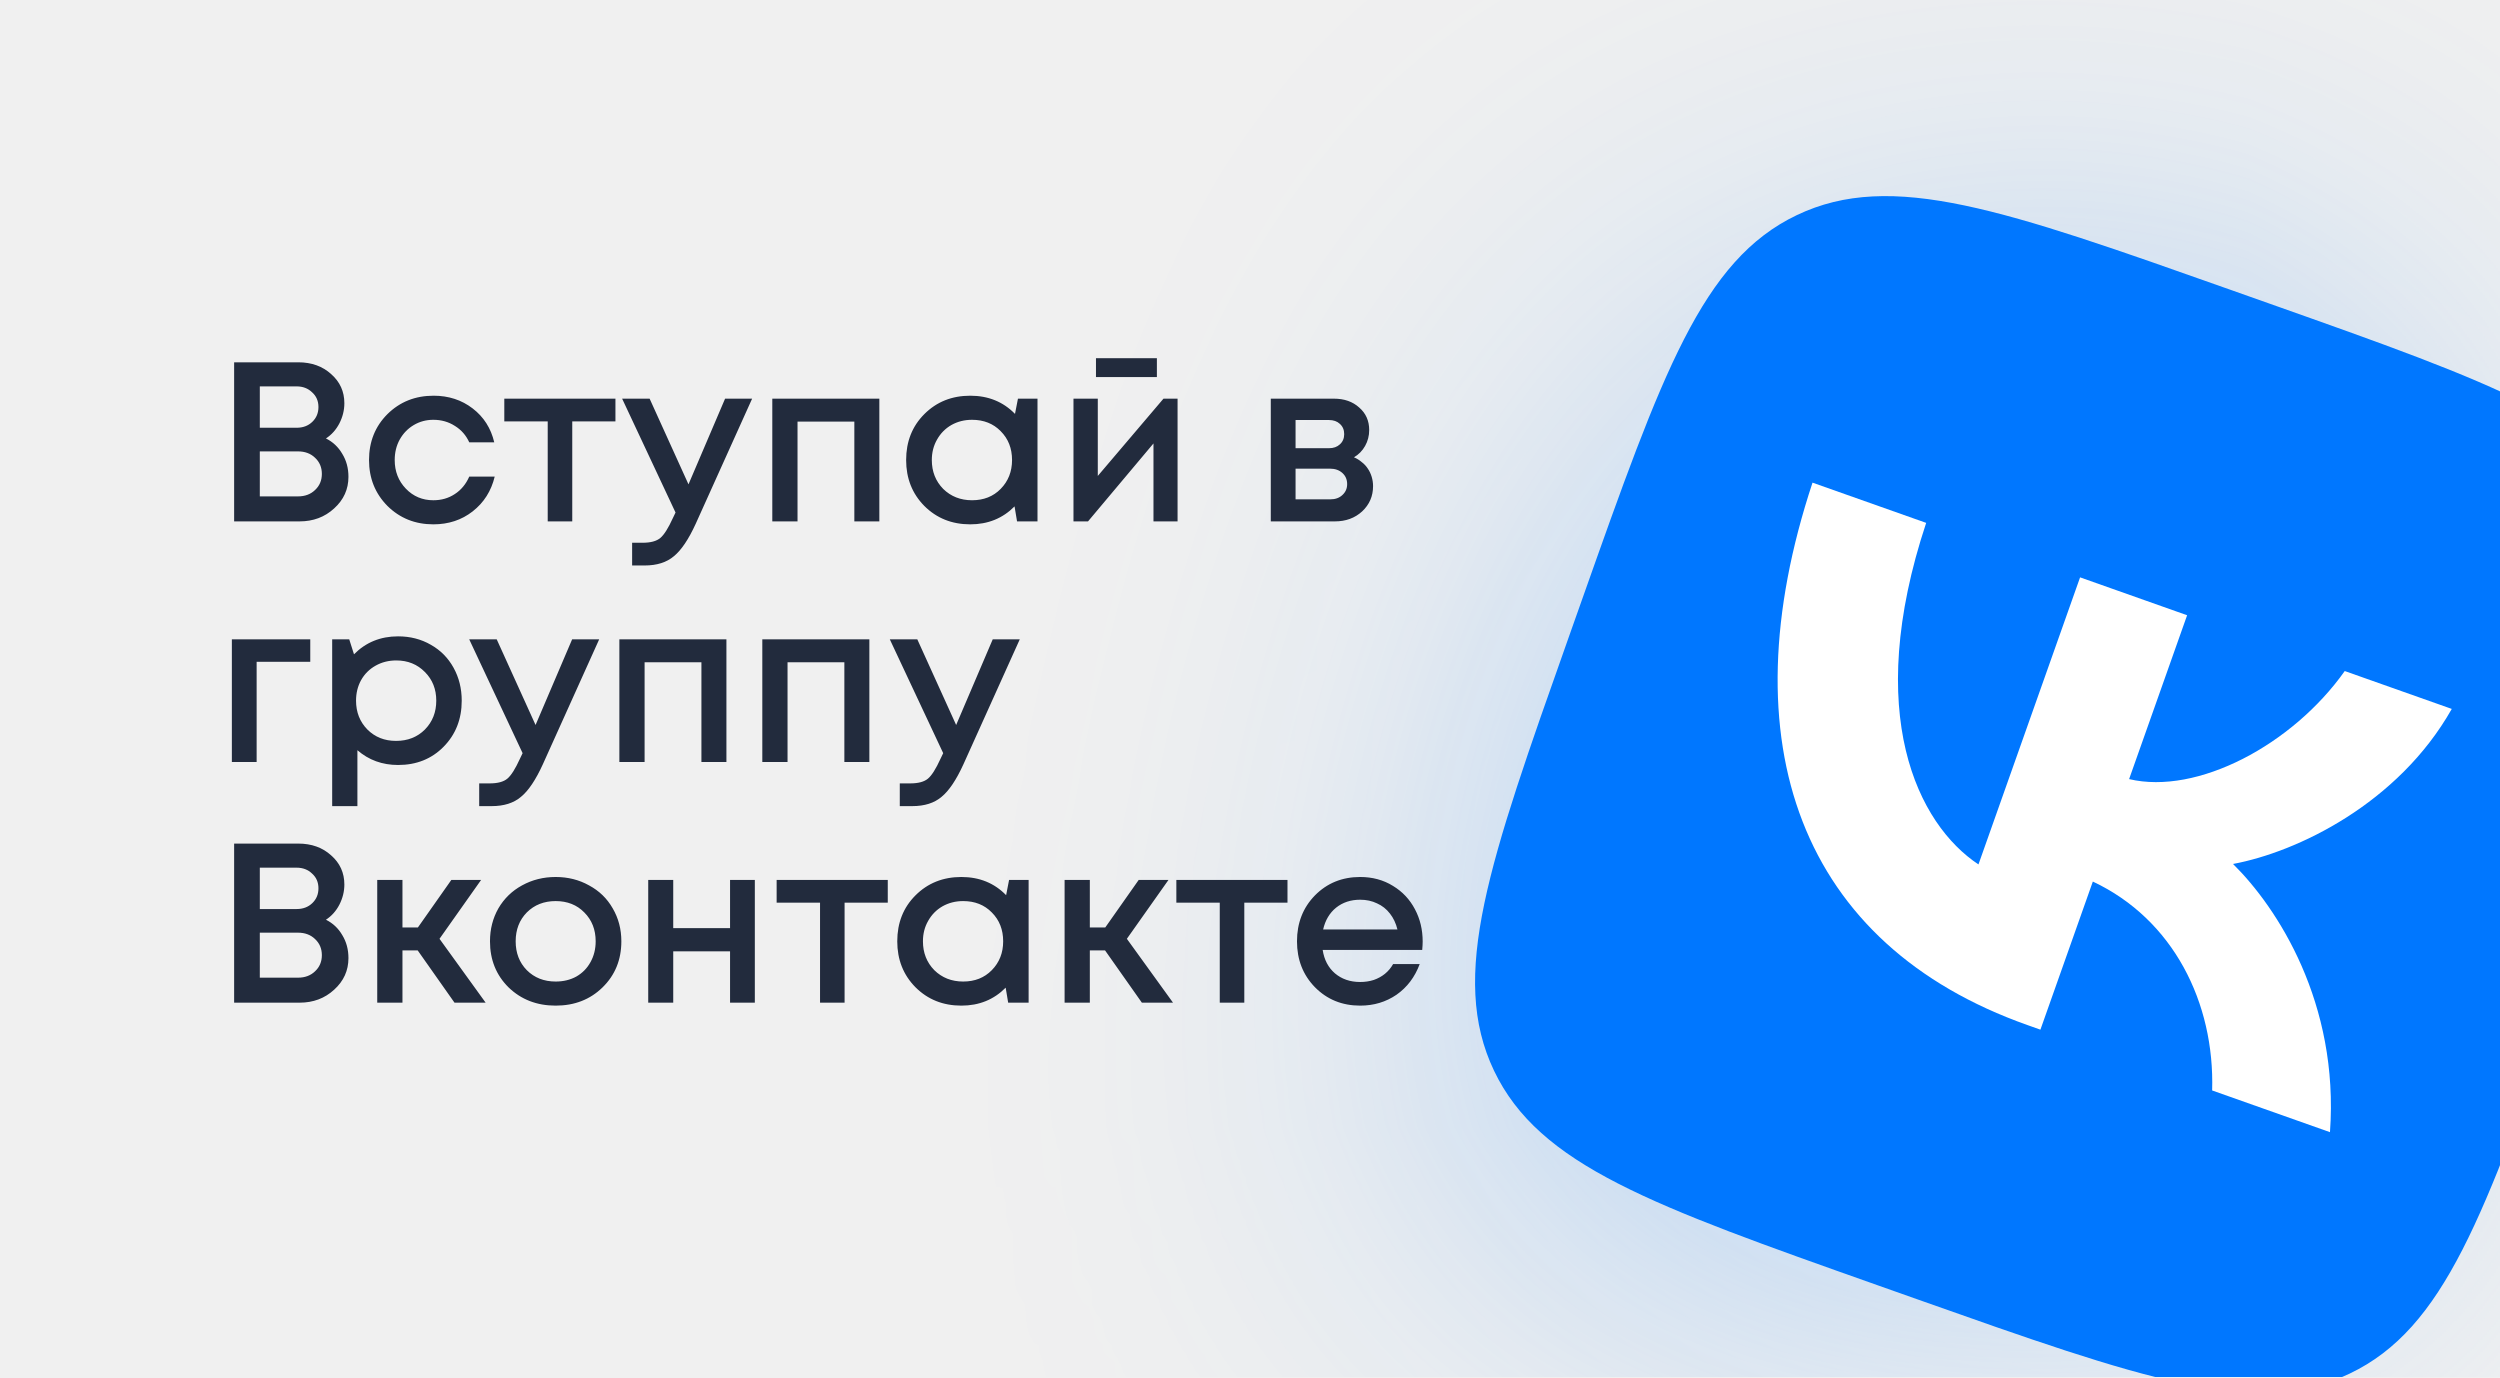
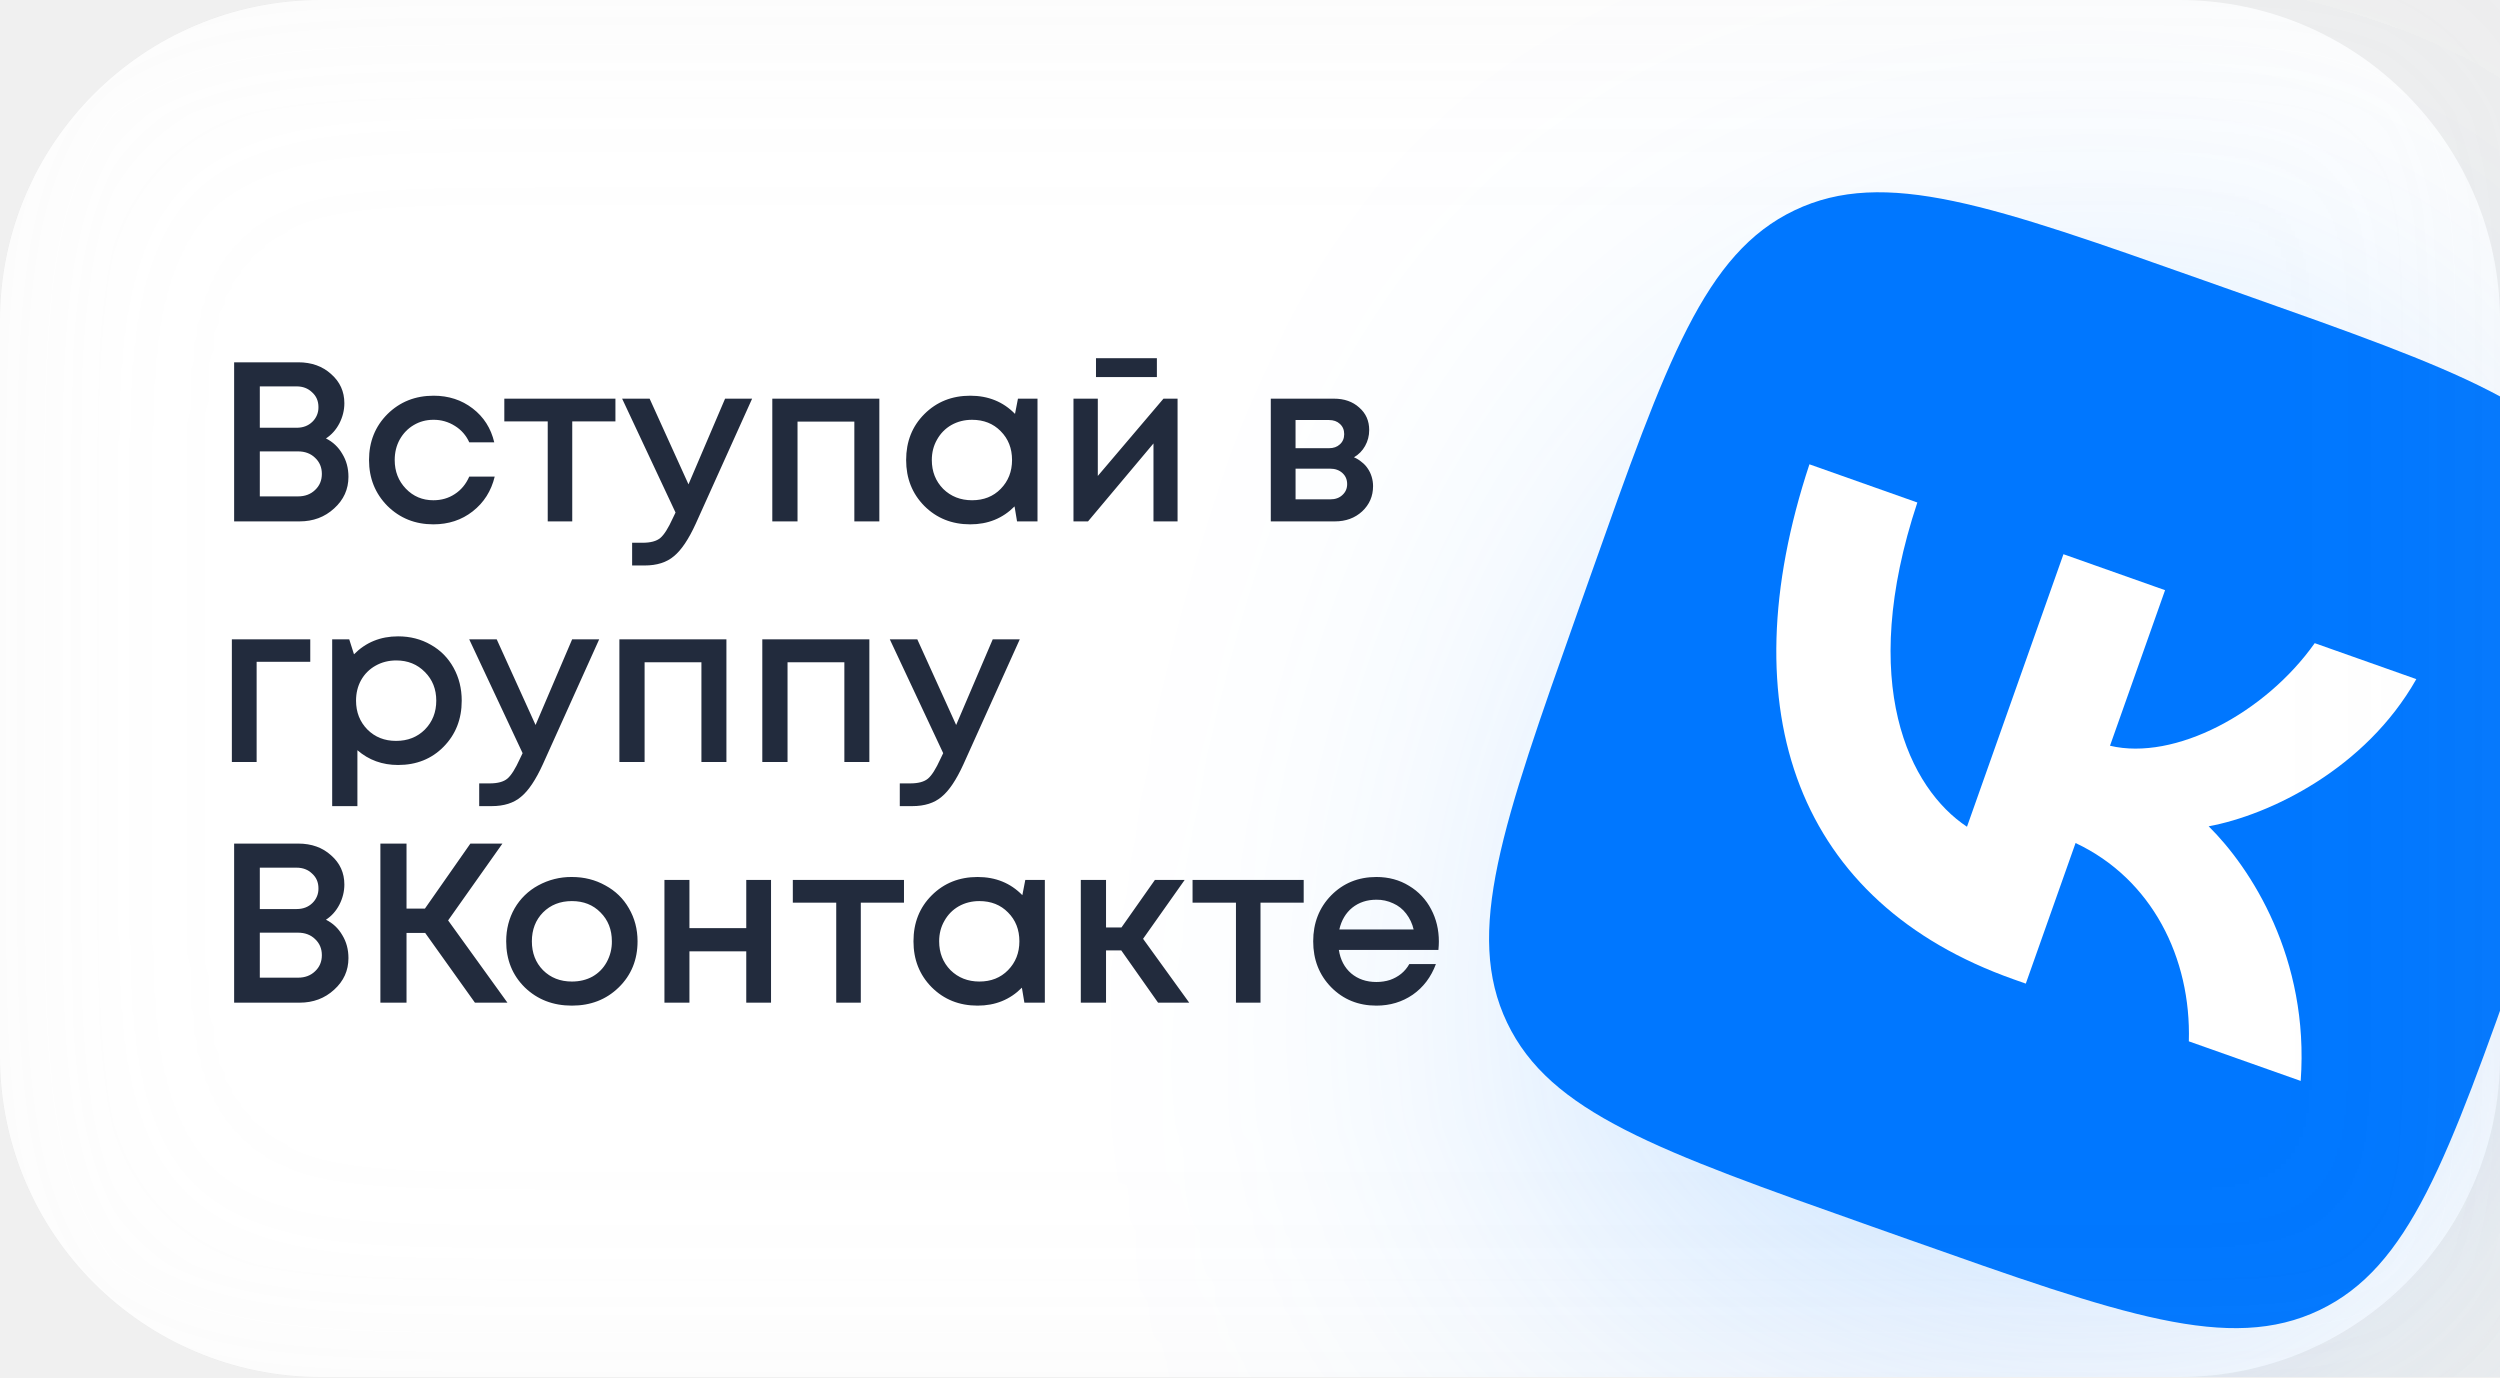
- <svg xmlns="http://www.w3.org/2000/svg" width="187" height="103" viewBox="0 0 187 103" fill="none">
-   <g clip-path="url(#clip0_334_509)">
-     <g opacity="0.4" filter="url(#filter0_f_334_509)">
-       <path d="M119.787 63.76C123.774 44.37 125.767 34.675 133.029 29.889C140.292 25.104 149.986 27.097 169.376 31.084L172.804 31.789C192.194 35.775 201.889 37.769 206.674 45.031C211.46 52.293 209.466 61.988 205.48 81.378L204.775 84.805C200.788 104.195 198.795 113.89 191.533 118.676C184.271 123.461 174.576 121.468 155.186 117.481L151.758 116.776C132.368 112.79 122.673 110.796 117.888 103.534C113.103 96.272 115.096 86.577 119.083 67.187L119.787 63.76Z" fill="#0077FF" />
-       <path d="M161.145 93.739C141.615 89.723 133.228 74.043 137.344 51.668L147.127 53.679C144.087 70.098 149.875 78.508 155.294 81.111L160.374 56.403L169.586 58.297L166.687 72.4C172.453 72.953 179.7 67.745 183.153 61.086L192.366 62.98C189.039 71.376 181.291 76.482 176.177 78.184C180.307 81.266 186.474 88.377 187.175 99.09L177.034 97.005C176.251 89.773 171.903 83.409 164.873 81.219L162.253 93.966L161.145 93.739Z" fill="white" />
+ <svg xmlns="http://www.w3.org/2000/svg" width="187" height="103" fill="none">
+   <g filter="url(#a)">
+     <rect width="187" height="103" fill="#fff" rx="24" />
+     <mask id="b" width="187" height="103" x="0" y="0" maskUnits="userSpaceOnUse" style="mask-type:alpha">
+       <path fill="#fff" stroke="#F4F7FC" d="M.5.5h186v102H.5z" />
+     </mask>
+     <g mask="url(#b)">
+       <g filter="url(#c)" opacity=".4">
+         <path fill="#07F" d="M128.307 66.374c3.418-16.623 5.127-24.934 11.352-29.037 6.226-4.102 14.538-2.393 31.161 1.024l2.938.604c16.623 3.418 24.934 5.127 29.037 11.353 4.102 6.225 2.393 14.537-1.024 31.16l-.605 2.938c-3.417 16.623-5.126 24.934-11.352 29.037-6.226 4.102-14.537 2.393-31.16-1.024l-2.938-.604c-16.623-3.418-24.935-5.127-29.037-11.353-4.102-6.225-2.394-14.537 1.024-31.16l.604-2.938Z" />
+         <path fill="#fff" d="M163.764 92.073c-16.743-3.442-23.933-16.884-20.404-36.066l8.387 1.724c-2.607 14.076 2.355 21.285 7.001 23.517l4.355-21.182 7.898 1.623-2.486 12.091c4.943.474 11.157-3.99 14.117-9.7l7.897 1.624c-2.852 7.199-9.494 11.576-13.878 13.035 3.541 2.642 8.828 8.738 9.428 17.922l-8.693-1.787c-.672-6.2-4.399-11.656-10.426-13.533l-2.246 10.928-.95-.196Z" />
+       </g>
+       <path fill="#07F" d="M119.014 42.937c5.663-15.998 8.494-23.997 15.223-27.208 6.729-3.21 14.728-.38 30.726 5.284l2.828 1c15.998 5.663 23.997 8.495 27.208 15.224 3.21 6.729.379 14.728-5.284 30.726l-1.001 2.828c-5.663 15.998-8.494 23.997-15.223 27.208-6.729 3.21-14.728.379-30.726-5.284l-2.828-1.001c-15.998-5.663-23.997-8.494-27.208-15.223-3.21-6.73-.379-14.728 5.284-30.726l1.001-2.828Z" />
+       <path fill="#fff" d="M150.616 73.252c-16.114-5.704-21.395-20.005-15.271-38.522l8.072 2.857c-4.511 13.586-.583 21.407 3.713 24.254l7.216-20.386 7.601 2.69-4.119 11.637c4.832 1.147 11.598-2.425 15.313-7.674l7.6 2.69c-3.811 6.74-10.99 10.166-15.533 11.01 3.145 3.103 7.547 9.866 6.884 19.045l-8.367-2.961c.184-6.233-2.76-12.149-8.473-14.834l-3.722 10.517-.914-.323Z" />
+       <path fill="#222B3D" d="M24.381 32.795c.521.26.93.646 1.224 1.156.306.499.459 1.071.459 1.717 0 .93-.357 1.717-1.071 2.363-.703.646-1.564.969-2.584.969h-4.896V27.1h4.794c.997 0 1.819.295 2.465.884.657.578.986 1.303.986 2.176 0 .521-.125 1.026-.374 1.513-.25.476-.584.85-1.003 1.122Zm-.561-2.346c0-.453-.159-.822-.476-1.105-.306-.295-.691-.442-1.156-.442h-2.754v3.094h2.754c.476 0 .867-.147 1.173-.442a1.47 1.47 0 0 0 .459-1.105Zm-1.53 6.681c.521 0 .946-.159 1.275-.476.34-.317.51-.72.51-1.207 0-.487-.17-.89-.51-1.207-.329-.317-.754-.476-1.275-.476h-2.856v3.366h2.856Zm10.124 2.091c-1.36 0-2.504-.459-3.434-1.377-.918-.93-1.377-2.074-1.377-3.434 0-1.371.46-2.516 1.377-3.434.93-.918 2.08-1.377 3.451-1.377 1.122 0 2.097.317 2.924.952.828.635 1.366 1.479 1.615 2.533H35.1a2.747 2.747 0 0 0-1.07-1.224 2.922 2.922 0 0 0-1.616-.459c-.532 0-1.02.13-1.462.391-.442.26-.793.623-1.054 1.088-.249.453-.374.963-.374 1.53 0 .85.278 1.564.833 2.142.556.578 1.241.867 2.057.867.601 0 1.134-.153 1.598-.459.476-.306.84-.742 1.088-1.309h1.904c-.26 1.077-.81 1.944-1.649 2.601-.827.646-1.807.969-2.94.969Zm13.62-9.401v1.7h-3.23V39H40.97v-7.48h-3.247v-1.7h8.313Zm8.202 0h2.023l-4.216 9.35c-.533 1.167-1.077 1.978-1.632 2.431-.544.465-1.275.697-2.193.697h-.935v-1.7h.782c.6 0 1.042-.119 1.326-.357.283-.238.595-.731.935-1.479l.204-.425-3.995-8.517h2.057l2.907 6.409 2.737-6.409Zm3.532 0h8.007V39h-1.87v-7.463h-4.25V39h-1.887v-9.18Zm18.375 0h1.462V39h-1.53l-.187-1.122c-.884.895-1.989 1.343-3.315 1.343-1.371 0-2.516-.459-3.434-1.377-.906-.918-1.36-2.063-1.36-3.434 0-1.383.454-2.527 1.36-3.434.918-.918 2.063-1.377 3.434-1.377 1.349 0 2.465.453 3.35 1.36l.22-1.139Zm-5.593 6.749c.578.567 1.298.85 2.16.85.872 0 1.586-.283 2.141-.85.567-.578.85-1.298.85-2.159 0-.873-.283-1.592-.85-2.159-.555-.567-1.27-.85-2.142-.85-.567 0-1.082.13-1.547.391-.453.26-.81.623-1.07 1.088-.261.453-.392.963-.392 1.53 0 .861.284 1.581.85 2.159Zm15.985-9.775v1.411H81.98v-1.411h4.556Zm.493 3.026h1.054V39H86.28v-5.831L81.384 39h-1.088v-9.18h1.82v5.78l4.912-5.78Zm14.249 4.386c.215.09.408.21.578.357.181.136.334.3.459.493.125.181.221.385.289.612.068.227.102.459.102.697 0 .748-.272 1.377-.816 1.887-.544.499-1.224.748-2.04.748h-4.794v-9.18h4.726c.771 0 1.4.221 1.887.663.499.43.748.992.748 1.683 0 .43-.102.827-.306 1.19a2.226 2.226 0 0 1-.833.85Zm-.731-1.734c0-.317-.108-.572-.323-.765-.204-.193-.476-.289-.816-.289h-2.5v2.108h2.5c.34 0 .612-.096.816-.289.215-.193.323-.448.323-.765Zm-1.037 4.879c.374 0 .674-.108.901-.323.238-.215.357-.487.357-.816 0-.34-.119-.618-.357-.833-.238-.215-.544-.323-.918-.323h-2.584v2.295h2.6ZM23.208 47.82v1.683h-4.012V57h-1.853v-9.18h5.865Zm6.569-.221c.907 0 1.723.21 2.448.629.725.408 1.292.98 1.7 1.717.408.737.612 1.558.612 2.465 0 1.383-.453 2.533-1.36 3.451-.895.907-2.029 1.36-3.4 1.36-1.179 0-2.193-.368-3.043-1.105v4.182h-1.887V47.82h1.275l.357 1.122c.884-.895 1.983-1.343 3.298-1.343Zm-2.295 6.97c.567.567 1.28.85 2.142.85.873 0 1.592-.283 2.159-.85.567-.578.85-1.298.85-2.159 0-.861-.283-1.575-.85-2.142-.567-.578-1.28-.867-2.142-.867-.567 0-1.082.13-1.547.391a2.79 2.79 0 0 0-1.088 1.088c-.25.453-.374.963-.374 1.53 0 .861.283 1.581.85 2.159Zm15.315-6.749h2.023l-4.216 9.35c-.532 1.167-1.076 1.978-1.632 2.431-.544.465-1.275.697-2.193.697h-.935v-1.7h.782c.6 0 1.043-.119 1.326-.357.284-.238.595-.731.935-1.479l.204-.425-3.995-8.517h2.057l2.907 6.409 2.737-6.409Zm3.532 0h8.007V57h-1.87v-7.463h-4.25V57H46.33v-9.18Zm10.692 0h8.007V57h-1.87v-7.463h-4.25V57H57.02v-9.18Zm17.236 0h2.023l-4.216 9.35c-.532 1.167-1.076 1.978-1.632 2.431-.544.465-1.275.697-2.193.697h-.935v-1.7h.782c.6 0 1.043-.119 1.326-.357.283-.238.595-.731.935-1.479l.204-.425-3.995-8.517h2.057l2.907 6.409 2.737-6.409ZM24.381 68.795c.521.26.93.646 1.224 1.156.306.499.459 1.071.459 1.717 0 .93-.357 1.717-1.071 2.363-.703.646-1.564.969-2.584.969h-4.896V63.1h4.794c.997 0 1.819.295 2.465.884.657.578.986 1.303.986 2.176 0 .521-.125 1.026-.374 1.513-.25.476-.584.85-1.003 1.122Zm-.561-2.346c0-.453-.159-.822-.476-1.105-.306-.295-.691-.442-1.156-.442h-2.754v3.094h2.754c.476 0 .867-.147 1.173-.442a1.47 1.47 0 0 0 .459-1.105Zm-1.53 6.681c.521 0 .946-.159 1.275-.476.34-.317.51-.72.51-1.207 0-.487-.17-.89-.51-1.207-.329-.317-.754-.476-1.275-.476h-2.856v3.366h2.856ZM35.525 75l-3.723-5.219h-1.394V75h-1.955V63.1h1.955v4.862h1.377l3.4-4.862h2.397l-4.063 5.746L37.956 75h-2.43Zm10.753-1.139c-.93.907-2.096 1.36-3.502 1.36-1.405 0-2.578-.453-3.519-1.36-.93-.918-1.394-2.068-1.394-3.451 0-.907.21-1.728.63-2.465a4.517 4.517 0 0 1 1.767-1.717 5.117 5.117 0 0 1 2.516-.629c.918 0 1.751.21 2.5.629.758.408 1.348.98 1.767 1.717.43.737.646 1.558.646 2.465 0 1.383-.47 2.533-1.41 3.451Zm-3.502-.442c.578 0 1.094-.125 1.547-.374.453-.26.805-.618 1.054-1.071a3.14 3.14 0 0 0 .391-1.564c0-.873-.283-1.592-.85-2.159-.555-.567-1.27-.85-2.142-.85-.873 0-1.592.283-2.159.85-.555.567-.833 1.286-.833 2.159 0 .873.278 1.592.833 2.159.567.567 1.287.85 2.16.85ZM55.82 65.82h1.853V75H55.82v-3.842h-4.25V75H49.7v-9.18h1.87v3.604h4.25V65.82Zm11.798 0v1.7h-3.23V75H62.55v-7.48h-3.247v-1.7h8.313Zm9.074 0h1.462V75h-1.53l-.187-1.122c-.884.895-1.989 1.343-3.315 1.343-1.371 0-2.516-.459-3.434-1.377-.907-.918-1.36-2.063-1.36-3.434 0-1.383.453-2.527 1.36-3.434.918-.918 2.063-1.377 3.434-1.377 1.349 0 2.465.453 3.35 1.36l.22-1.139Zm-5.593 6.749c.578.567 1.298.85 2.16.85.872 0 1.586-.283 2.141-.85.567-.578.85-1.298.85-2.159 0-.873-.283-1.592-.85-2.159-.555-.567-1.27-.85-2.142-.85-.567 0-1.082.13-1.547.391-.453.26-.81.623-1.07 1.088-.262.453-.392.963-.392 1.53 0 .861.283 1.581.85 2.159ZM86.624 75l-2.754-3.91h-1.139V75h-1.887v-9.18h1.887v3.553h1.156l2.499-3.553h2.227l-3.111 4.403L88.953 75h-2.329Zm10.892-9.18v1.7h-3.23V75H92.45v-7.48h-3.247v-1.7h8.313Zm10.111 4.607c0 .17-.011.38-.034.629h-7.446c.114.737.42 1.32.918 1.751.51.43 1.139.646 1.887.646.363 0 .703-.051 1.02-.153.318-.113.595-.266.833-.459.25-.204.454-.448.612-.731h1.989c-.362.975-.94 1.74-1.734 2.295-.793.544-1.7.816-2.72.816-1.348 0-2.476-.459-3.382-1.377-.896-.918-1.343-2.063-1.343-3.434s.447-2.516 1.343-3.434c.906-.918 2.034-1.377 3.382-1.377.918 0 1.734.221 2.448.663a4.376 4.376 0 0 1 1.649 1.751c.386.725.578 1.53.578 2.414Zm-4.675-3.128c-.702 0-1.303.198-1.802.595-.487.397-.81.94-.969 1.632h5.559a3.04 3.04 0 0 0-.561-1.19 2.442 2.442 0 0 0-.969-.765 2.845 2.845 0 0 0-1.258-.272Z" />
    </g>
-     <path d="M118.373 44.747C124.338 27.895 127.32 19.47 134.408 16.088C141.496 12.706 149.922 15.688 166.773 21.653L169.752 22.708C186.603 28.672 195.029 31.655 198.411 38.743C201.793 45.831 198.81 54.256 192.845 71.108L191.791 74.086C185.826 90.938 182.844 99.363 175.756 102.745C168.668 106.127 160.242 103.145 143.391 97.18L140.412 96.125C123.561 90.161 115.135 87.178 111.754 80.09C108.372 73.002 111.354 64.577 117.319 47.725L118.373 44.747Z" fill="#0077FF" />
-     <path d="M151.661 76.678C134.688 70.67 129.125 55.607 135.576 36.102L144.078 39.111C139.327 53.422 143.464 61.66 147.989 64.659L155.59 43.186L163.596 46.02L159.257 58.277C164.347 59.485 171.474 55.722 175.387 50.194L183.393 53.027C179.378 60.126 171.816 63.735 167.031 64.625C170.344 67.893 174.981 75.016 174.282 84.686L165.469 81.566C165.663 75 162.562 68.769 156.544 65.941L152.623 77.019L151.661 76.678Z" fill="white" />
-     <path d="M24.381 32.795C24.902 33.056 25.31 33.441 25.605 33.951C25.911 34.45 26.064 35.022 26.064 35.668C26.064 36.597 25.707 37.385 24.993 38.031C24.29 38.677 23.429 39 22.409 39H17.513V27.1H22.307C23.304 27.1 24.126 27.395 24.772 27.984C25.429 28.562 25.758 29.287 25.758 30.16C25.758 30.681 25.633 31.186 25.384 31.673C25.135 32.149 24.8 32.523 24.381 32.795ZM23.82 30.449C23.82 29.996 23.661 29.627 23.344 29.344C23.038 29.049 22.653 28.902 22.188 28.902H19.434V31.996H22.188C22.664 31.996 23.055 31.849 23.361 31.554C23.667 31.259 23.82 30.891 23.82 30.449ZM22.29 37.13C22.811 37.13 23.236 36.971 23.565 36.654C23.905 36.337 24.075 35.934 24.075 35.447C24.075 34.96 23.905 34.557 23.565 34.24C23.236 33.923 22.811 33.764 22.29 33.764H19.434V37.13H22.29ZM32.414 39.221C31.054 39.221 29.91 38.762 28.98 37.844C28.062 36.915 27.603 35.77 27.603 34.41C27.603 33.039 28.062 31.894 28.98 30.976C29.91 30.058 31.06 29.599 32.431 29.599C33.553 29.599 34.528 29.916 35.355 30.551C36.183 31.186 36.721 32.03 36.97 33.084H35.1C34.862 32.563 34.505 32.155 34.029 31.86C33.553 31.554 33.015 31.401 32.414 31.401C31.882 31.401 31.394 31.531 30.952 31.792C30.51 32.053 30.159 32.415 29.898 32.88C29.649 33.333 29.524 33.843 29.524 34.41C29.524 35.26 29.802 35.974 30.357 36.552C30.913 37.13 31.598 37.419 32.414 37.419C33.015 37.419 33.548 37.266 34.012 36.96C34.488 36.654 34.851 36.218 35.1 35.651H37.004C36.744 36.728 36.194 37.595 35.355 38.252C34.528 38.898 33.548 39.221 32.414 39.221ZM46.035 29.82V31.52H42.805V39H40.969V31.52H37.722V29.82H46.035ZM54.236 29.82H56.259L52.043 39.17C51.51 40.337 50.966 41.148 50.411 41.601C49.867 42.066 49.136 42.298 48.218 42.298H47.283V40.598H48.065C48.665 40.598 49.107 40.479 49.391 40.241C49.674 40.003 49.986 39.51 50.326 38.762L50.53 38.337L46.535 29.82H48.592L51.499 36.229L54.236 29.82ZM57.768 29.82H65.775V39H63.905V31.537H59.655V39H57.768V29.82ZM76.143 29.82H77.605V39H76.075L75.888 37.878C75.004 38.773 73.899 39.221 72.573 39.221C71.202 39.221 70.057 38.762 69.139 37.844C68.233 36.926 67.779 35.781 67.779 34.41C67.779 33.027 68.233 31.883 69.139 30.976C70.057 30.058 71.202 29.599 72.573 29.599C73.922 29.599 75.038 30.052 75.922 30.959L76.143 29.82ZM70.55 36.569C71.128 37.136 71.848 37.419 72.709 37.419C73.582 37.419 74.296 37.136 74.851 36.569C75.418 35.991 75.701 35.271 75.701 34.41C75.701 33.537 75.418 32.818 74.851 32.251C74.296 31.684 73.582 31.401 72.709 31.401C72.142 31.401 71.627 31.531 71.162 31.792C70.709 32.053 70.352 32.415 70.091 32.88C69.831 33.333 69.7 33.843 69.7 34.41C69.7 35.271 69.984 35.991 70.55 36.569ZM86.535 26.794V28.205H81.979V26.794H86.535ZM87.028 29.82H88.082V39H86.28V33.169L81.384 39H80.296V29.82H82.115V35.6L87.028 29.82ZM101.277 34.206C101.492 34.297 101.685 34.416 101.855 34.563C102.036 34.699 102.189 34.863 102.314 35.056C102.439 35.237 102.535 35.441 102.603 35.668C102.671 35.895 102.705 36.127 102.705 36.365C102.705 37.113 102.433 37.742 101.889 38.252C101.345 38.751 100.665 39 99.849 39H95.055V29.82H99.781C100.552 29.82 101.181 30.041 101.668 30.483C102.167 30.914 102.416 31.475 102.416 32.166C102.416 32.597 102.314 32.993 102.11 33.356C101.906 33.719 101.628 34.002 101.277 34.206ZM100.546 32.472C100.546 32.155 100.438 31.9 100.223 31.707C100.019 31.514 99.747 31.418 99.407 31.418H96.908V33.526H99.407C99.747 33.526 100.019 33.43 100.223 33.237C100.438 33.044 100.546 32.789 100.546 32.472ZM99.509 37.351C99.883 37.351 100.183 37.243 100.41 37.028C100.648 36.813 100.767 36.541 100.767 36.212C100.767 35.872 100.648 35.594 100.41 35.379C100.172 35.164 99.866 35.056 99.492 35.056H96.908V37.351H99.509ZM23.208 47.82V49.503H19.196V57H17.343V47.82H23.208ZM29.777 47.599C30.684 47.599 31.5 47.809 32.225 48.228C32.95 48.636 33.517 49.208 33.925 49.945C34.333 50.682 34.537 51.503 34.537 52.41C34.537 53.793 34.084 54.943 33.177 55.861C32.282 56.768 31.148 57.221 29.777 57.221C28.598 57.221 27.584 56.853 26.734 56.116V60.298H24.847V47.82H26.122L26.479 48.942C27.363 48.047 28.462 47.599 29.777 47.599ZM27.482 54.569C28.049 55.136 28.763 55.419 29.624 55.419C30.497 55.419 31.216 55.136 31.783 54.569C32.35 53.991 32.633 53.271 32.633 52.41C32.633 51.549 32.35 50.835 31.783 50.268C31.216 49.69 30.502 49.401 29.641 49.401C29.074 49.401 28.559 49.531 28.094 49.792C27.629 50.053 27.267 50.415 27.006 50.88C26.757 51.333 26.632 51.843 26.632 52.41C26.632 53.271 26.915 53.991 27.482 54.569ZM42.797 47.82H44.82L40.604 57.17C40.072 58.337 39.528 59.148 38.972 59.601C38.428 60.066 37.697 60.298 36.779 60.298H35.844V58.598H36.626C37.227 58.598 37.669 58.479 37.952 58.241C38.236 58.003 38.547 57.51 38.887 56.762L39.091 56.337L35.096 47.82H37.153L40.06 54.229L42.797 47.82ZM46.329 47.82H54.336V57H52.466V49.537H48.216V57H46.329V47.82ZM57.021 47.82H65.028V57H63.158V49.537H58.908V57H57.021V47.82ZM74.257 47.82H76.28L72.064 57.17C71.531 58.337 70.987 59.148 70.432 59.601C69.888 60.066 69.157 60.298 68.239 60.298H67.304V58.598H68.086C68.687 58.598 69.129 58.479 69.412 58.241C69.695 58.003 70.007 57.51 70.347 56.762L70.551 56.337L66.556 47.82H68.613L71.52 54.229L74.257 47.82ZM24.381 68.795C24.902 69.056 25.31 69.441 25.605 69.951C25.911 70.45 26.064 71.022 26.064 71.668C26.064 72.597 25.707 73.385 24.993 74.031C24.29 74.677 23.429 75 22.409 75H17.513V63.1H22.307C23.304 63.1 24.126 63.395 24.772 63.984C25.429 64.562 25.758 65.287 25.758 66.16C25.758 66.681 25.633 67.186 25.384 67.673C25.135 68.149 24.8 68.523 24.381 68.795ZM23.82 66.449C23.82 65.996 23.661 65.627 23.344 65.344C23.038 65.049 22.653 64.902 22.188 64.902H19.434V67.996H22.188C22.664 67.996 23.055 67.849 23.361 67.554C23.667 67.259 23.82 66.891 23.82 66.449ZM22.29 73.13C22.811 73.13 23.236 72.971 23.565 72.654C23.905 72.337 24.075 71.934 24.075 71.447C24.075 70.96 23.905 70.557 23.565 70.24C23.236 69.923 22.811 69.764 22.29 69.764H19.434V73.13H22.29ZM33.997 75L31.243 71.09H30.104V75H28.217V65.82H30.104V69.373H31.26L33.759 65.82H35.986L32.875 70.223L36.326 75H33.997ZM45.066 73.861C44.137 74.768 42.97 75.221 41.564 75.221C40.159 75.221 38.986 74.768 38.045 73.861C37.116 72.943 36.651 71.793 36.651 70.41C36.651 69.503 36.861 68.682 37.28 67.945C37.711 67.208 38.3 66.636 39.048 66.228C39.808 65.809 40.646 65.599 41.564 65.599C42.482 65.599 43.315 65.809 44.063 66.228C44.823 66.636 45.412 67.208 45.831 67.945C46.262 68.682 46.477 69.503 46.477 70.41C46.477 71.793 46.007 72.943 45.066 73.861ZM41.564 73.419C42.142 73.419 42.658 73.294 43.111 73.045C43.565 72.784 43.916 72.427 44.165 71.974C44.426 71.509 44.556 70.988 44.556 70.41C44.556 69.537 44.273 68.818 43.706 68.251C43.151 67.684 42.437 67.401 41.564 67.401C40.692 67.401 39.972 67.684 39.405 68.251C38.85 68.818 38.572 69.537 38.572 70.41C38.572 71.283 38.85 72.002 39.405 72.569C39.972 73.136 40.692 73.419 41.564 73.419ZM54.608 65.82H56.461V75H54.608V71.158H50.358V75H48.487V65.82H50.358V69.424H54.608V65.82ZM66.405 65.82V67.52H63.175V75H61.339V67.52H58.092V65.82H66.405ZM75.479 65.82H76.941V75H75.411L75.224 73.878C74.34 74.773 73.235 75.221 71.909 75.221C70.538 75.221 69.393 74.762 68.475 73.844C67.569 72.926 67.115 71.781 67.115 70.41C67.115 69.027 67.569 67.883 68.475 66.976C69.393 66.058 70.538 65.599 71.909 65.599C73.258 65.599 74.374 66.052 75.258 66.959L75.479 65.82ZM69.886 72.569C70.464 73.136 71.184 73.419 72.045 73.419C72.918 73.419 73.632 73.136 74.187 72.569C74.754 71.991 75.037 71.271 75.037 70.41C75.037 69.537 74.754 68.818 74.187 68.251C73.632 67.684 72.918 67.401 72.045 67.401C71.478 67.401 70.963 67.531 70.498 67.792C70.045 68.053 69.688 68.415 69.427 68.88C69.166 69.333 69.036 69.843 69.036 70.41C69.036 71.271 69.32 71.991 69.886 72.569ZM85.412 75L82.658 71.09H81.519V75H79.632V65.82H81.519V69.373H82.675L85.174 65.82H87.401L84.29 70.223L87.741 75H85.412ZM96.304 65.82V67.52H93.074V75H91.238V67.52H87.991V65.82H96.304ZM106.416 70.427C106.416 70.597 106.404 70.807 106.382 71.056H98.936C99.049 71.793 99.355 72.376 99.854 72.807C100.364 73.238 100.993 73.453 101.741 73.453C102.103 73.453 102.443 73.402 102.761 73.3C103.078 73.187 103.356 73.034 103.594 72.841C103.843 72.637 104.047 72.393 104.206 72.11H106.195C105.832 73.085 105.254 73.85 104.461 74.405C103.667 74.949 102.761 75.221 101.741 75.221C100.392 75.221 99.264 74.762 98.358 73.844C97.462 72.926 97.015 71.781 97.015 70.41C97.015 69.039 97.462 67.894 98.358 66.976C99.264 66.058 100.392 65.599 101.741 65.599C102.659 65.599 103.475 65.82 104.189 66.262C104.903 66.693 105.452 67.276 105.838 68.013C106.223 68.738 106.416 69.543 106.416 70.427ZM101.741 67.299C101.038 67.299 100.437 67.497 99.939 67.894C99.451 68.291 99.128 68.835 98.97 69.526H104.529C104.415 69.061 104.228 68.665 103.968 68.336C103.707 67.996 103.384 67.741 102.999 67.571C102.625 67.39 102.205 67.299 101.741 67.299Z" fill="#222B3D" />
  </g>
  <defs>
-     <filter id="filter0_f_334_509" x="70.091" y="-17.908" width="184.381" height="184.381" filterUnits="userSpaceOnUse" color-interpolation-filters="sRGB">
+     <filter id="a" width="187" height="103" x="0" y="0" color-interpolation-filters="sRGB" filterUnits="userSpaceOnUse">
      <feFlood flood-opacity="0" result="BackgroundImageFix" />
-       <feBlend mode="normal" in="SourceGraphic" in2="BackgroundImageFix" result="shape" />
-       <feGaussianBlur stdDeviation="22.5" result="effect1_foregroundBlur_334_509" />
+       <feBlend in="SourceGraphic" in2="BackgroundImageFix" result="shape" />
+       <feColorMatrix in="SourceAlpha" result="hardAlpha" values="0 0 0 0 0 0 0 0 0 0 0 0 0 0 0 0 0 0 127 0" />
+       <feOffset />
+       <feGaussianBlur stdDeviation="9" />
+       <feComposite in2="hardAlpha" k2="-1" k3="1" operator="arithmetic" />
+       <feColorMatrix values="0 0 0 0 0.7 0 0 0 0 0.7 0 0 0 0 0.7 0 0 0 0.05 0" />
+       <feBlend in2="shape" result="effect1_innerShadow_704_137" />
    </filter>
-     <clipPath id="clip0_334_509">
-       <rect width="187" height="103" fill="white" />
-     </clipPath>
+     <filter id="c" width="170.912" height="170.912" x="79.281" y="-10.061" color-interpolation-filters="sRGB" filterUnits="userSpaceOnUse">
+       <feFlood flood-opacity="0" result="BackgroundImageFix" />
+       <feBlend in="SourceGraphic" in2="BackgroundImageFix" result="shape" />
+       <feGaussianBlur result="effect1_foregroundBlur_704_137" stdDeviation="22.5" />
+     </filter>
  </defs>
</svg>
